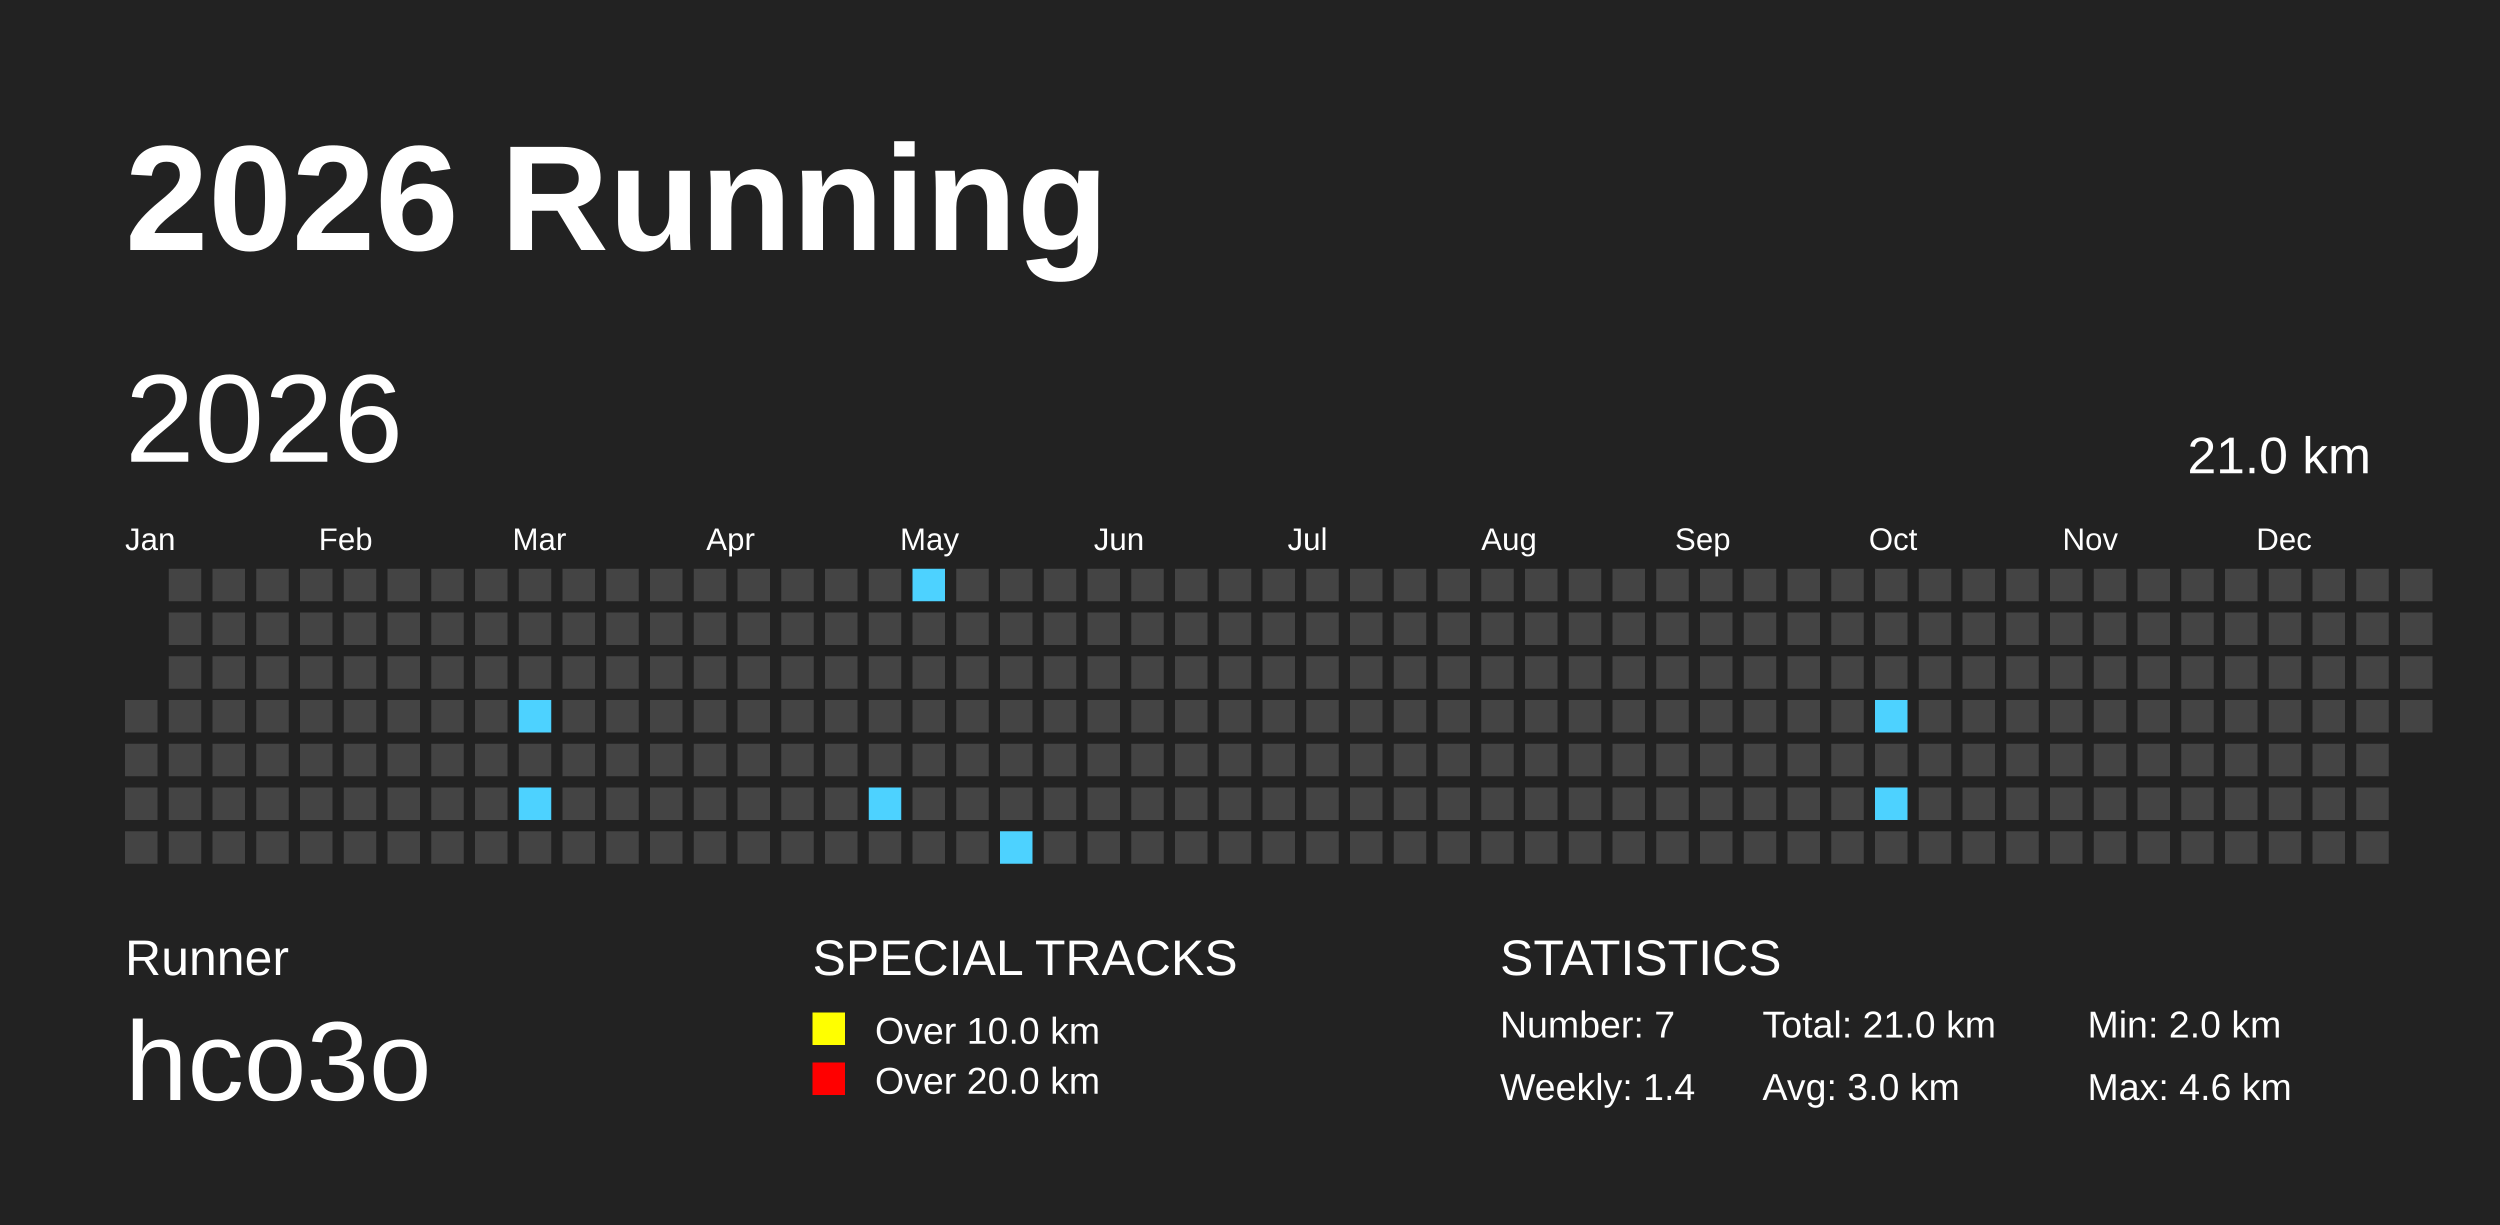
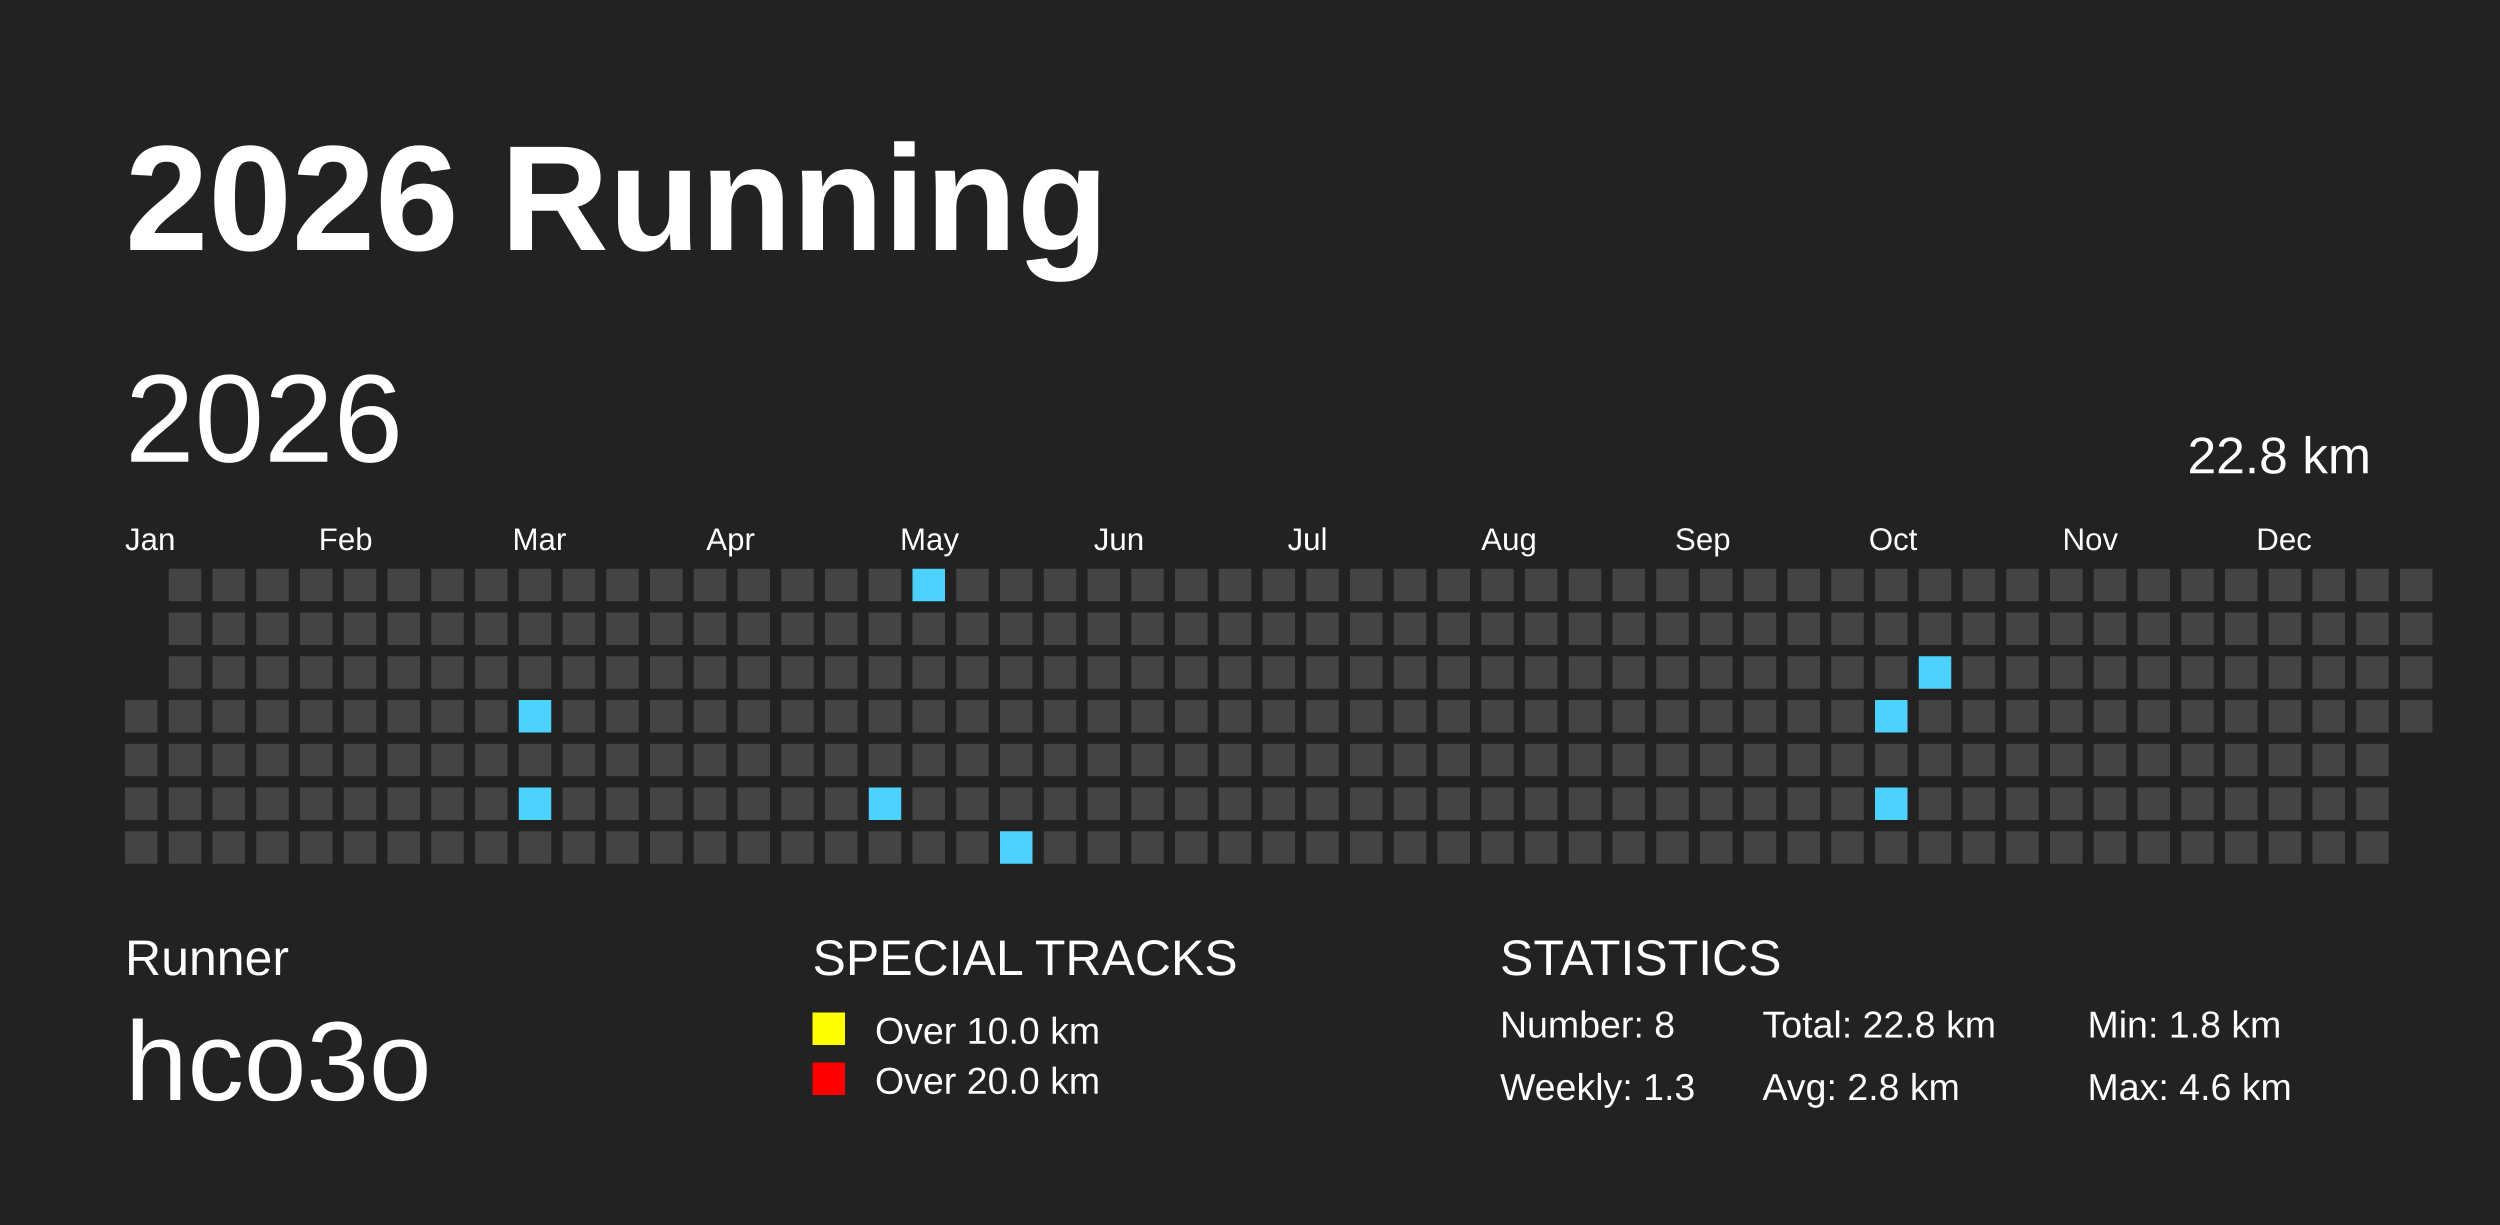
<svg xmlns="http://www.w3.org/2000/svg" baseProfile="full" height="98mm" version="1.1" viewBox="0,0,200,98" width="200mm">
  <defs />
  <rect fill="#222222" height="98" width="200" x="0" y="0" />
  <text fill="#FFFFFF" style="font-size:12px; font-family:Arial; font-weight:bold;" x="10" y="20">2026 Running</text>
  <text fill="#FFFFFF" style="font-size:4px; font-family:Arial" x="10" y="78">Runner</text>
  <text fill="#FFFFFF" style="font-size:9px; font-family:Arial" x="10" y="88">hco3o</text>
  <text fill="#FFFFFF" style="font-size:4px; font-family:Arial" x="65" y="78">SPECIAL TRACKS</text>
  <rect fill="yellow" height="2.6" width="2.6" x="65" y="81" />
  <text fill="#FFFFFF" style="font-size:3px; font-family:Arial" x="70" y="83.5">Over 10.0 km</text>
  <rect fill="red" height="2.6" width="2.6" x="65" y="85" />
  <text fill="#FFFFFF" style="font-size:3px; font-family:Arial" x="70" y="87.5">Over 20.0 km</text>
  <text fill="#FFFFFF" style="font-size:4px; font-family:Arial" x="120" y="78">STATISTICS</text>
-   <text fill="#FFFFFF" style="font-size:3px; font-family:Arial" x="120" y="83">Number: 7</text>
-   <text fill="#FFFFFF" style="font-size:3px; font-family:Arial" x="120" y="88">Weekly: 1.4</text>
-   <text fill="#FFFFFF" style="font-size:3px; font-family:Arial" x="141" y="83">Total: 21.0 km</text>
-   <text fill="#FFFFFF" style="font-size:3px; font-family:Arial" x="141" y="88">Avg: 3.0 km</text>
-   <text fill="#FFFFFF" style="font-size:3px; font-family:Arial" x="167" y="83">Min: 2.0 km</text>
+   <text fill="#FFFFFF" style="font-size:3px; font-family:Arial" x="120" y="83">Number: 8</text>
+   <text fill="#FFFFFF" style="font-size:3px; font-family:Arial" x="120" y="88">Weekly: 1.3</text>
+   <text fill="#FFFFFF" style="font-size:3px; font-family:Arial" x="141" y="83">Total: 22.8 km</text>
+   <text fill="#FFFFFF" style="font-size:3px; font-family:Arial" x="141" y="88">Avg: 2.8 km</text>
+   <text fill="#FFFFFF" style="font-size:3px; font-family:Arial" x="167" y="83">Min: 1.8 km</text>
  <text fill="#FFFFFF" style="font-size:3px; font-family:Arial" x="167" y="88">Max: 4.6 km</text>
  <text dominant-baseline="hanging" fill="#FFFFFF" style="font-size:10.0px; font-family:Arial;" x="10" y="30">2026</text>
-   <text dominant-baseline="hanging" fill="#FFFFFF" style="font-size:4.125px; font-family:Arial;" x="175" y="35">21.0 km</text>
+   <text dominant-baseline="hanging" fill="#FFFFFF" style="font-size:4.125px; font-family:Arial;" x="175" y="35">22.8 km</text>
  <text fill="#FFFFFF" style="font-size:2.5px; font-family:Arial" x="10.0" y="44">Jan</text>
  <text fill="#FFFFFF" style="font-size:2.5px; font-family:Arial" x="25.5" y="44">Feb</text>
  <text fill="#FFFFFF" style="font-size:2.5px; font-family:Arial" x="41.0" y="44">Mar</text>
  <text fill="#FFFFFF" style="font-size:2.5px; font-family:Arial" x="56.5" y="44">Apr</text>
  <text fill="#FFFFFF" style="font-size:2.5px; font-family:Arial" x="72.0" y="44">May</text>
  <text fill="#FFFFFF" style="font-size:2.5px; font-family:Arial" x="87.5" y="44">Jun</text>
  <text fill="#FFFFFF" style="font-size:2.5px; font-family:Arial" x="103.0" y="44">Jul</text>
  <text fill="#FFFFFF" style="font-size:2.5px; font-family:Arial" x="118.5" y="44">Aug</text>
  <text fill="#FFFFFF" style="font-size:2.5px; font-family:Arial" x="134.0" y="44">Sep</text>
  <text fill="#FFFFFF" style="font-size:2.5px; font-family:Arial" x="149.5" y="44">Oct</text>
  <text fill="#FFFFFF" style="font-size:2.5px; font-family:Arial" x="165.0" y="44">Nov</text>
  <text fill="#FFFFFF" style="font-size:2.5px; font-family:Arial" x="180.5" y="44">Dec</text>
  <rect fill="#444444" height="2.6" width="2.6" x="10.0" y="56.0" />
  <rect fill="#444444" height="2.6" width="2.6" x="10.0" y="59.5" />
  <rect fill="#444444" height="2.6" width="2.6" x="10.0" y="63.0" />
  <rect fill="#444444" height="2.6" width="2.6" x="10.0" y="66.5" />
  <rect fill="#444444" height="2.6" width="2.6" x="13.5" y="45.5" />
  <rect fill="#444444" height="2.6" width="2.6" x="13.5" y="49.0" />
  <rect fill="#444444" height="2.6" width="2.6" x="13.5" y="52.5" />
  <rect fill="#444444" height="2.6" width="2.6" x="13.5" y="56.0" />
  <rect fill="#444444" height="2.6" width="2.6" x="13.5" y="59.5" />
  <rect fill="#444444" height="2.6" width="2.6" x="13.5" y="63.0" />
  <rect fill="#444444" height="2.6" width="2.6" x="13.5" y="66.5" />
  <rect fill="#444444" height="2.6" width="2.6" x="17.0" y="45.5" />
  <rect fill="#444444" height="2.6" width="2.6" x="17.0" y="49.0" />
  <rect fill="#444444" height="2.6" width="2.6" x="17.0" y="52.5" />
  <rect fill="#444444" height="2.6" width="2.6" x="17.0" y="56.0" />
  <rect fill="#444444" height="2.6" width="2.6" x="17.0" y="59.5" />
  <rect fill="#444444" height="2.6" width="2.6" x="17.0" y="63.0" />
  <rect fill="#444444" height="2.6" width="2.6" x="17.0" y="66.5" />
  <rect fill="#444444" height="2.6" width="2.6" x="20.5" y="45.5" />
  <rect fill="#444444" height="2.6" width="2.6" x="20.5" y="49.0" />
  <rect fill="#444444" height="2.6" width="2.6" x="20.5" y="52.5" />
  <rect fill="#444444" height="2.6" width="2.6" x="20.5" y="56.0" />
  <rect fill="#444444" height="2.6" width="2.6" x="20.5" y="59.5" />
  <rect fill="#444444" height="2.6" width="2.6" x="20.5" y="63.0" />
  <rect fill="#444444" height="2.6" width="2.6" x="20.5" y="66.5" />
  <rect fill="#444444" height="2.6" width="2.6" x="24.0" y="45.5" />
  <rect fill="#444444" height="2.6" width="2.6" x="24.0" y="49.0" />
  <rect fill="#444444" height="2.6" width="2.6" x="24.0" y="52.5" />
  <rect fill="#444444" height="2.6" width="2.6" x="24.0" y="56.0" />
  <rect fill="#444444" height="2.6" width="2.6" x="24.0" y="59.5" />
  <rect fill="#444444" height="2.6" width="2.6" x="24.0" y="63.0" />
  <rect fill="#444444" height="2.6" width="2.6" x="24.0" y="66.5" />
  <rect fill="#444444" height="2.6" width="2.6" x="27.5" y="45.5" />
  <rect fill="#444444" height="2.6" width="2.6" x="27.5" y="49.0" />
  <rect fill="#444444" height="2.6" width="2.6" x="27.5" y="52.5" />
  <rect fill="#444444" height="2.6" width="2.6" x="27.5" y="56.0" />
  <rect fill="#444444" height="2.6" width="2.6" x="27.5" y="59.5" />
  <rect fill="#444444" height="2.6" width="2.6" x="27.5" y="63.0" />
  <rect fill="#444444" height="2.6" width="2.6" x="27.5" y="66.5" />
  <rect fill="#444444" height="2.6" width="2.6" x="31.0" y="45.5" />
  <rect fill="#444444" height="2.6" width="2.6" x="31.0" y="49.0" />
  <rect fill="#444444" height="2.6" width="2.6" x="31.0" y="52.5" />
  <rect fill="#444444" height="2.6" width="2.6" x="31.0" y="56.0" />
  <rect fill="#444444" height="2.6" width="2.6" x="31.0" y="59.5" />
  <rect fill="#444444" height="2.6" width="2.6" x="31.0" y="63.0" />
  <rect fill="#444444" height="2.6" width="2.6" x="31.0" y="66.5" />
  <rect fill="#444444" height="2.6" width="2.6" x="34.5" y="45.5" />
  <rect fill="#444444" height="2.6" width="2.6" x="34.5" y="49.0" />
  <rect fill="#444444" height="2.6" width="2.6" x="34.5" y="52.5" />
  <rect fill="#444444" height="2.6" width="2.6" x="34.5" y="56.0" />
  <rect fill="#444444" height="2.6" width="2.6" x="34.5" y="59.5" />
  <rect fill="#444444" height="2.6" width="2.6" x="34.5" y="63.0" />
  <rect fill="#444444" height="2.6" width="2.6" x="34.5" y="66.5" />
  <rect fill="#444444" height="2.6" width="2.6" x="38.0" y="45.5" />
  <rect fill="#444444" height="2.6" width="2.6" x="38.0" y="49.0" />
  <rect fill="#444444" height="2.6" width="2.6" x="38.0" y="52.5" />
  <rect fill="#444444" height="2.6" width="2.6" x="38.0" y="56.0" />
  <rect fill="#444444" height="2.6" width="2.6" x="38.0" y="59.5" />
  <rect fill="#444444" height="2.6" width="2.6" x="38.0" y="63.0" />
  <rect fill="#444444" height="2.6" width="2.6" x="38.0" y="66.5" />
  <rect fill="#444444" height="2.6" width="2.6" x="41.5" y="45.5" />
  <rect fill="#444444" height="2.6" width="2.6" x="41.5" y="49.0" />
  <rect fill="#444444" height="2.6" width="2.6" x="41.5" y="52.5" />
  <rect fill="#4DD2FF" height="2.6" width="2.6" x="41.5" y="56.0" />
  <rect fill="#444444" height="2.6" width="2.6" x="41.5" y="59.5" />
  <rect fill="#4DD2FF" height="2.6" width="2.6" x="41.5" y="63.0" />
  <rect fill="#444444" height="2.6" width="2.6" x="41.5" y="66.5" />
  <rect fill="#444444" height="2.6" width="2.6" x="45.0" y="45.5" />
  <rect fill="#444444" height="2.6" width="2.6" x="45.0" y="49.0" />
  <rect fill="#444444" height="2.6" width="2.6" x="45.0" y="52.5" />
  <rect fill="#444444" height="2.6" width="2.6" x="45.0" y="56.0" />
  <rect fill="#444444" height="2.6" width="2.6" x="45.0" y="59.5" />
  <rect fill="#444444" height="2.6" width="2.6" x="45.0" y="63.0" />
  <rect fill="#444444" height="2.6" width="2.6" x="45.0" y="66.5" />
  <rect fill="#444444" height="2.6" width="2.6" x="48.5" y="45.5" />
  <rect fill="#444444" height="2.6" width="2.6" x="48.5" y="49.0" />
  <rect fill="#444444" height="2.6" width="2.6" x="48.5" y="52.5" />
  <rect fill="#444444" height="2.6" width="2.6" x="48.5" y="56.0" />
  <rect fill="#444444" height="2.6" width="2.6" x="48.5" y="59.5" />
  <rect fill="#444444" height="2.6" width="2.6" x="48.5" y="63.0" />
  <rect fill="#444444" height="2.6" width="2.6" x="48.5" y="66.5" />
  <rect fill="#444444" height="2.6" width="2.6" x="52.0" y="45.5" />
  <rect fill="#444444" height="2.6" width="2.6" x="52.0" y="49.0" />
  <rect fill="#444444" height="2.6" width="2.6" x="52.0" y="52.5" />
  <rect fill="#444444" height="2.6" width="2.6" x="52.0" y="56.0" />
  <rect fill="#444444" height="2.6" width="2.6" x="52.0" y="59.5" />
  <rect fill="#444444" height="2.6" width="2.6" x="52.0" y="63.0" />
  <rect fill="#444444" height="2.6" width="2.6" x="52.0" y="66.5" />
  <rect fill="#444444" height="2.6" width="2.6" x="55.5" y="45.5" />
  <rect fill="#444444" height="2.6" width="2.6" x="55.5" y="49.0" />
  <rect fill="#444444" height="2.6" width="2.6" x="55.5" y="52.5" />
  <rect fill="#444444" height="2.6" width="2.6" x="55.5" y="56.0" />
  <rect fill="#444444" height="2.6" width="2.6" x="55.5" y="59.5" />
  <rect fill="#444444" height="2.6" width="2.6" x="55.5" y="63.0" />
  <rect fill="#444444" height="2.6" width="2.6" x="55.5" y="66.5" />
  <rect fill="#444444" height="2.6" width="2.6" x="59.0" y="45.5" />
  <rect fill="#444444" height="2.6" width="2.6" x="59.0" y="49.0" />
  <rect fill="#444444" height="2.6" width="2.6" x="59.0" y="52.5" />
  <rect fill="#444444" height="2.6" width="2.6" x="59.0" y="56.0" />
  <rect fill="#444444" height="2.6" width="2.6" x="59.0" y="59.5" />
  <rect fill="#444444" height="2.6" width="2.6" x="59.0" y="63.0" />
  <rect fill="#444444" height="2.6" width="2.6" x="59.0" y="66.5" />
  <rect fill="#444444" height="2.6" width="2.6" x="62.5" y="45.5" />
  <rect fill="#444444" height="2.6" width="2.6" x="62.5" y="49.0" />
  <rect fill="#444444" height="2.6" width="2.6" x="62.5" y="52.5" />
  <rect fill="#444444" height="2.6" width="2.6" x="62.5" y="56.0" />
  <rect fill="#444444" height="2.6" width="2.6" x="62.5" y="59.5" />
  <rect fill="#444444" height="2.6" width="2.6" x="62.5" y="63.0" />
  <rect fill="#444444" height="2.6" width="2.6" x="62.5" y="66.5" />
  <rect fill="#444444" height="2.6" width="2.6" x="66.0" y="45.5" />
  <rect fill="#444444" height="2.6" width="2.6" x="66.0" y="49.0" />
  <rect fill="#444444" height="2.6" width="2.6" x="66.0" y="52.5" />
  <rect fill="#444444" height="2.6" width="2.6" x="66.0" y="56.0" />
  <rect fill="#444444" height="2.6" width="2.6" x="66.0" y="59.5" />
  <rect fill="#444444" height="2.6" width="2.6" x="66.0" y="63.0" />
  <rect fill="#444444" height="2.6" width="2.6" x="66.0" y="66.5" />
  <rect fill="#444444" height="2.6" width="2.6" x="69.5" y="45.5" />
  <rect fill="#444444" height="2.6" width="2.6" x="69.5" y="49.0" />
  <rect fill="#444444" height="2.6" width="2.6" x="69.5" y="52.5" />
  <rect fill="#444444" height="2.6" width="2.6" x="69.5" y="56.0" />
  <rect fill="#444444" height="2.6" width="2.6" x="69.5" y="59.5" />
  <rect fill="#4DD2FF" height="2.6" width="2.6" x="69.5" y="63.0" />
  <rect fill="#444444" height="2.6" width="2.6" x="69.5" y="66.5" />
  <rect fill="#4DD2FF" height="2.6" width="2.6" x="73.0" y="45.5" />
  <rect fill="#444444" height="2.6" width="2.6" x="73.0" y="49.0" />
  <rect fill="#444444" height="2.6" width="2.6" x="73.0" y="52.5" />
  <rect fill="#444444" height="2.6" width="2.6" x="73.0" y="56.0" />
  <rect fill="#444444" height="2.6" width="2.6" x="73.0" y="59.5" />
  <rect fill="#444444" height="2.6" width="2.6" x="73.0" y="63.0" />
  <rect fill="#444444" height="2.6" width="2.6" x="73.0" y="66.5" />
  <rect fill="#444444" height="2.6" width="2.6" x="76.5" y="45.5" />
  <rect fill="#444444" height="2.6" width="2.6" x="76.5" y="49.0" />
  <rect fill="#444444" height="2.6" width="2.6" x="76.5" y="52.5" />
  <rect fill="#444444" height="2.6" width="2.6" x="76.5" y="56.0" />
  <rect fill="#444444" height="2.6" width="2.6" x="76.5" y="59.5" />
  <rect fill="#444444" height="2.6" width="2.6" x="76.5" y="63.0" />
  <rect fill="#444444" height="2.6" width="2.6" x="76.5" y="66.5" />
  <rect fill="#444444" height="2.6" width="2.6" x="80.0" y="45.5" />
  <rect fill="#444444" height="2.6" width="2.6" x="80.0" y="49.0" />
  <rect fill="#444444" height="2.6" width="2.6" x="80.0" y="52.5" />
  <rect fill="#444444" height="2.6" width="2.6" x="80.0" y="56.0" />
  <rect fill="#444444" height="2.6" width="2.6" x="80.0" y="59.5" />
  <rect fill="#444444" height="2.6" width="2.6" x="80.0" y="63.0" />
  <rect fill="#4DD2FF" height="2.6" width="2.6" x="80.0" y="66.5" />
  <rect fill="#444444" height="2.6" width="2.6" x="83.5" y="45.5" />
  <rect fill="#444444" height="2.6" width="2.6" x="83.5" y="49.0" />
  <rect fill="#444444" height="2.6" width="2.6" x="83.5" y="52.5" />
  <rect fill="#444444" height="2.6" width="2.6" x="83.5" y="56.0" />
  <rect fill="#444444" height="2.6" width="2.6" x="83.5" y="59.5" />
  <rect fill="#444444" height="2.6" width="2.6" x="83.5" y="63.0" />
  <rect fill="#444444" height="2.6" width="2.6" x="83.5" y="66.5" />
  <rect fill="#444444" height="2.6" width="2.6" x="87.0" y="45.5" />
  <rect fill="#444444" height="2.6" width="2.6" x="87.0" y="49.0" />
  <rect fill="#444444" height="2.6" width="2.6" x="87.0" y="52.5" />
  <rect fill="#444444" height="2.6" width="2.6" x="87.0" y="56.0" />
  <rect fill="#444444" height="2.6" width="2.6" x="87.0" y="59.5" />
  <rect fill="#444444" height="2.6" width="2.6" x="87.0" y="63.0" />
  <rect fill="#444444" height="2.6" width="2.6" x="87.0" y="66.5" />
  <rect fill="#444444" height="2.6" width="2.6" x="90.5" y="45.5" />
  <rect fill="#444444" height="2.6" width="2.6" x="90.5" y="49.0" />
  <rect fill="#444444" height="2.6" width="2.6" x="90.5" y="52.5" />
  <rect fill="#444444" height="2.6" width="2.6" x="90.5" y="56.0" />
  <rect fill="#444444" height="2.6" width="2.6" x="90.5" y="59.5" />
  <rect fill="#444444" height="2.6" width="2.6" x="90.5" y="63.0" />
  <rect fill="#444444" height="2.6" width="2.6" x="90.5" y="66.5" />
  <rect fill="#444444" height="2.6" width="2.6" x="94.0" y="45.5" />
  <rect fill="#444444" height="2.6" width="2.6" x="94.0" y="49.0" />
  <rect fill="#444444" height="2.6" width="2.6" x="94.0" y="52.5" />
  <rect fill="#444444" height="2.6" width="2.6" x="94.0" y="56.0" />
  <rect fill="#444444" height="2.6" width="2.6" x="94.0" y="59.5" />
  <rect fill="#444444" height="2.6" width="2.6" x="94.0" y="63.0" />
  <rect fill="#444444" height="2.6" width="2.6" x="94.0" y="66.5" />
  <rect fill="#444444" height="2.6" width="2.6" x="97.5" y="45.5" />
  <rect fill="#444444" height="2.6" width="2.6" x="97.5" y="49.0" />
  <rect fill="#444444" height="2.6" width="2.6" x="97.5" y="52.5" />
  <rect fill="#444444" height="2.6" width="2.6" x="97.5" y="56.0" />
  <rect fill="#444444" height="2.6" width="2.6" x="97.5" y="59.5" />
  <rect fill="#444444" height="2.6" width="2.6" x="97.5" y="63.0" />
  <rect fill="#444444" height="2.6" width="2.6" x="97.5" y="66.5" />
  <rect fill="#444444" height="2.6" width="2.6" x="101.0" y="45.5" />
  <rect fill="#444444" height="2.6" width="2.6" x="101.0" y="49.0" />
  <rect fill="#444444" height="2.6" width="2.6" x="101.0" y="52.5" />
  <rect fill="#444444" height="2.6" width="2.6" x="101.0" y="56.0" />
  <rect fill="#444444" height="2.6" width="2.6" x="101.0" y="59.5" />
  <rect fill="#444444" height="2.6" width="2.6" x="101.0" y="63.0" />
  <rect fill="#444444" height="2.6" width="2.6" x="101.0" y="66.5" />
  <rect fill="#444444" height="2.6" width="2.6" x="104.5" y="45.5" />
  <rect fill="#444444" height="2.6" width="2.6" x="104.5" y="49.0" />
  <rect fill="#444444" height="2.6" width="2.6" x="104.5" y="52.5" />
  <rect fill="#444444" height="2.6" width="2.6" x="104.5" y="56.0" />
  <rect fill="#444444" height="2.6" width="2.6" x="104.5" y="59.5" />
  <rect fill="#444444" height="2.6" width="2.6" x="104.5" y="63.0" />
  <rect fill="#444444" height="2.6" width="2.6" x="104.5" y="66.5" />
  <rect fill="#444444" height="2.6" width="2.6" x="108.0" y="45.5" />
  <rect fill="#444444" height="2.6" width="2.6" x="108.0" y="49.0" />
  <rect fill="#444444" height="2.6" width="2.6" x="108.0" y="52.5" />
  <rect fill="#444444" height="2.6" width="2.6" x="108.0" y="56.0" />
  <rect fill="#444444" height="2.6" width="2.6" x="108.0" y="59.5" />
  <rect fill="#444444" height="2.6" width="2.6" x="108.0" y="63.0" />
  <rect fill="#444444" height="2.6" width="2.6" x="108.0" y="66.5" />
  <rect fill="#444444" height="2.6" width="2.6" x="111.5" y="45.5" />
  <rect fill="#444444" height="2.6" width="2.6" x="111.5" y="49.0" />
  <rect fill="#444444" height="2.6" width="2.6" x="111.5" y="52.5" />
  <rect fill="#444444" height="2.6" width="2.6" x="111.5" y="56.0" />
  <rect fill="#444444" height="2.6" width="2.6" x="111.5" y="59.5" />
  <rect fill="#444444" height="2.6" width="2.6" x="111.5" y="63.0" />
  <rect fill="#444444" height="2.6" width="2.6" x="111.5" y="66.5" />
  <rect fill="#444444" height="2.6" width="2.6" x="115.0" y="45.5" />
  <rect fill="#444444" height="2.6" width="2.6" x="115.0" y="49.0" />
  <rect fill="#444444" height="2.6" width="2.6" x="115.0" y="52.5" />
  <rect fill="#444444" height="2.6" width="2.6" x="115.0" y="56.0" />
  <rect fill="#444444" height="2.6" width="2.6" x="115.0" y="59.5" />
  <rect fill="#444444" height="2.6" width="2.6" x="115.0" y="63.0" />
  <rect fill="#444444" height="2.6" width="2.6" x="115.0" y="66.5" />
  <rect fill="#444444" height="2.6" width="2.6" x="118.5" y="45.5" />
  <rect fill="#444444" height="2.6" width="2.6" x="118.5" y="49.0" />
  <rect fill="#444444" height="2.6" width="2.6" x="118.5" y="52.5" />
  <rect fill="#444444" height="2.6" width="2.6" x="118.5" y="56.0" />
  <rect fill="#444444" height="2.6" width="2.6" x="118.5" y="59.5" />
  <rect fill="#444444" height="2.6" width="2.6" x="118.5" y="63.0" />
  <rect fill="#444444" height="2.6" width="2.6" x="118.5" y="66.5" />
  <rect fill="#444444" height="2.6" width="2.6" x="122.0" y="45.5" />
  <rect fill="#444444" height="2.6" width="2.6" x="122.0" y="49.0" />
  <rect fill="#444444" height="2.6" width="2.6" x="122.0" y="52.5" />
  <rect fill="#444444" height="2.6" width="2.6" x="122.0" y="56.0" />
  <rect fill="#444444" height="2.6" width="2.6" x="122.0" y="59.5" />
  <rect fill="#444444" height="2.6" width="2.6" x="122.0" y="63.0" />
  <rect fill="#444444" height="2.6" width="2.6" x="122.0" y="66.5" />
  <rect fill="#444444" height="2.6" width="2.6" x="125.5" y="45.5" />
  <rect fill="#444444" height="2.6" width="2.6" x="125.5" y="49.0" />
  <rect fill="#444444" height="2.6" width="2.6" x="125.5" y="52.5" />
  <rect fill="#444444" height="2.6" width="2.6" x="125.5" y="56.0" />
  <rect fill="#444444" height="2.6" width="2.6" x="125.5" y="59.5" />
  <rect fill="#444444" height="2.6" width="2.6" x="125.5" y="63.0" />
  <rect fill="#444444" height="2.6" width="2.6" x="125.5" y="66.5" />
  <rect fill="#444444" height="2.6" width="2.6" x="129.0" y="45.5" />
  <rect fill="#444444" height="2.6" width="2.6" x="129.0" y="49.0" />
  <rect fill="#444444" height="2.6" width="2.6" x="129.0" y="52.5" />
  <rect fill="#444444" height="2.6" width="2.6" x="129.0" y="56.0" />
  <rect fill="#444444" height="2.6" width="2.6" x="129.0" y="59.5" />
  <rect fill="#444444" height="2.6" width="2.6" x="129.0" y="63.0" />
  <rect fill="#444444" height="2.6" width="2.6" x="129.0" y="66.5" />
  <rect fill="#444444" height="2.6" width="2.6" x="132.5" y="45.5" />
  <rect fill="#444444" height="2.6" width="2.6" x="132.5" y="49.0" />
  <rect fill="#444444" height="2.6" width="2.6" x="132.5" y="52.5" />
  <rect fill="#444444" height="2.6" width="2.6" x="132.5" y="56.0" />
  <rect fill="#444444" height="2.6" width="2.6" x="132.5" y="59.5" />
  <rect fill="#444444" height="2.6" width="2.6" x="132.5" y="63.0" />
  <rect fill="#444444" height="2.6" width="2.6" x="132.5" y="66.5" />
  <rect fill="#444444" height="2.6" width="2.6" x="136.0" y="45.5" />
  <rect fill="#444444" height="2.6" width="2.6" x="136.0" y="49.0" />
  <rect fill="#444444" height="2.6" width="2.6" x="136.0" y="52.5" />
  <rect fill="#444444" height="2.6" width="2.6" x="136.0" y="56.0" />
  <rect fill="#444444" height="2.6" width="2.6" x="136.0" y="59.5" />
  <rect fill="#444444" height="2.6" width="2.6" x="136.0" y="63.0" />
  <rect fill="#444444" height="2.6" width="2.6" x="136.0" y="66.5" />
  <rect fill="#444444" height="2.6" width="2.6" x="139.5" y="45.5" />
  <rect fill="#444444" height="2.6" width="2.6" x="139.5" y="49.0" />
  <rect fill="#444444" height="2.6" width="2.6" x="139.5" y="52.5" />
  <rect fill="#444444" height="2.6" width="2.6" x="139.5" y="56.0" />
  <rect fill="#444444" height="2.6" width="2.6" x="139.5" y="59.5" />
  <rect fill="#444444" height="2.6" width="2.6" x="139.5" y="63.0" />
  <rect fill="#444444" height="2.6" width="2.6" x="139.5" y="66.5" />
  <rect fill="#444444" height="2.6" width="2.6" x="143.0" y="45.5" />
  <rect fill="#444444" height="2.6" width="2.6" x="143.0" y="49.0" />
  <rect fill="#444444" height="2.6" width="2.6" x="143.0" y="52.5" />
  <rect fill="#444444" height="2.6" width="2.6" x="143.0" y="56.0" />
  <rect fill="#444444" height="2.6" width="2.6" x="143.0" y="59.5" />
  <rect fill="#444444" height="2.6" width="2.6" x="143.0" y="63.0" />
  <rect fill="#444444" height="2.6" width="2.6" x="143.0" y="66.5" />
  <rect fill="#444444" height="2.6" width="2.6" x="146.5" y="45.5" />
  <rect fill="#444444" height="2.6" width="2.6" x="146.5" y="49.0" />
  <rect fill="#444444" height="2.6" width="2.6" x="146.5" y="52.5" />
  <rect fill="#444444" height="2.6" width="2.6" x="146.5" y="56.0" />
  <rect fill="#444444" height="2.6" width="2.6" x="146.5" y="59.5" />
  <rect fill="#444444" height="2.6" width="2.6" x="146.5" y="63.0" />
  <rect fill="#444444" height="2.6" width="2.6" x="146.5" y="66.5" />
  <rect fill="#444444" height="2.6" width="2.6" x="150.0" y="45.5" />
  <rect fill="#444444" height="2.6" width="2.6" x="150.0" y="49.0" />
  <rect fill="#444444" height="2.6" width="2.6" x="150.0" y="52.5" />
  <rect fill="#4DD2FF" height="2.6" width="2.6" x="150.0" y="56.0" />
  <rect fill="#444444" height="2.6" width="2.6" x="150.0" y="59.5" />
  <rect fill="#4DD2FF" height="2.6" width="2.6" x="150.0" y="63.0" />
  <rect fill="#444444" height="2.6" width="2.6" x="150.0" y="66.5" />
  <rect fill="#444444" height="2.6" width="2.6" x="153.5" y="45.5" />
  <rect fill="#444444" height="2.6" width="2.6" x="153.5" y="49.0" />
-   <rect fill="#444444" height="2.6" width="2.6" x="153.5" y="52.5" />
+   <rect fill="#4DD2FF" height="2.6" width="2.6" x="153.5" y="52.5" />
  <rect fill="#444444" height="2.6" width="2.6" x="153.5" y="56.0" />
  <rect fill="#444444" height="2.6" width="2.6" x="153.5" y="59.5" />
  <rect fill="#444444" height="2.6" width="2.6" x="153.5" y="63.0" />
  <rect fill="#444444" height="2.6" width="2.6" x="153.5" y="66.5" />
  <rect fill="#444444" height="2.6" width="2.6" x="157.0" y="45.5" />
  <rect fill="#444444" height="2.6" width="2.6" x="157.0" y="49.0" />
  <rect fill="#444444" height="2.6" width="2.6" x="157.0" y="52.5" />
  <rect fill="#444444" height="2.6" width="2.6" x="157.0" y="56.0" />
  <rect fill="#444444" height="2.6" width="2.6" x="157.0" y="59.5" />
  <rect fill="#444444" height="2.6" width="2.6" x="157.0" y="63.0" />
  <rect fill="#444444" height="2.6" width="2.6" x="157.0" y="66.5" />
  <rect fill="#444444" height="2.6" width="2.6" x="160.5" y="45.5" />
  <rect fill="#444444" height="2.6" width="2.6" x="160.5" y="49.0" />
  <rect fill="#444444" height="2.6" width="2.6" x="160.5" y="52.5" />
  <rect fill="#444444" height="2.6" width="2.6" x="160.5" y="56.0" />
  <rect fill="#444444" height="2.6" width="2.6" x="160.5" y="59.5" />
  <rect fill="#444444" height="2.6" width="2.6" x="160.5" y="63.0" />
  <rect fill="#444444" height="2.6" width="2.6" x="160.5" y="66.5" />
  <rect fill="#444444" height="2.6" width="2.6" x="164.0" y="45.5" />
  <rect fill="#444444" height="2.6" width="2.6" x="164.0" y="49.0" />
  <rect fill="#444444" height="2.6" width="2.6" x="164.0" y="52.5" />
  <rect fill="#444444" height="2.6" width="2.6" x="164.0" y="56.0" />
  <rect fill="#444444" height="2.6" width="2.6" x="164.0" y="59.5" />
  <rect fill="#444444" height="2.6" width="2.6" x="164.0" y="63.0" />
  <rect fill="#444444" height="2.6" width="2.6" x="164.0" y="66.5" />
  <rect fill="#444444" height="2.6" width="2.6" x="167.5" y="45.5" />
  <rect fill="#444444" height="2.6" width="2.6" x="167.5" y="49.0" />
  <rect fill="#444444" height="2.6" width="2.6" x="167.5" y="52.5" />
  <rect fill="#444444" height="2.6" width="2.6" x="167.5" y="56.0" />
  <rect fill="#444444" height="2.6" width="2.6" x="167.5" y="59.5" />
  <rect fill="#444444" height="2.6" width="2.6" x="167.5" y="63.0" />
  <rect fill="#444444" height="2.6" width="2.6" x="167.5" y="66.5" />
  <rect fill="#444444" height="2.6" width="2.6" x="171.0" y="45.5" />
  <rect fill="#444444" height="2.6" width="2.6" x="171.0" y="49.0" />
  <rect fill="#444444" height="2.6" width="2.6" x="171.0" y="52.5" />
  <rect fill="#444444" height="2.6" width="2.6" x="171.0" y="56.0" />
  <rect fill="#444444" height="2.6" width="2.6" x="171.0" y="59.5" />
  <rect fill="#444444" height="2.6" width="2.6" x="171.0" y="63.0" />
  <rect fill="#444444" height="2.6" width="2.6" x="171.0" y="66.5" />
  <rect fill="#444444" height="2.6" width="2.6" x="174.5" y="45.5" />
  <rect fill="#444444" height="2.6" width="2.6" x="174.5" y="49.0" />
  <rect fill="#444444" height="2.6" width="2.6" x="174.5" y="52.5" />
  <rect fill="#444444" height="2.6" width="2.6" x="174.5" y="56.0" />
  <rect fill="#444444" height="2.6" width="2.6" x="174.5" y="59.5" />
  <rect fill="#444444" height="2.6" width="2.6" x="174.5" y="63.0" />
  <rect fill="#444444" height="2.6" width="2.6" x="174.5" y="66.5" />
  <rect fill="#444444" height="2.6" width="2.6" x="178.0" y="45.5" />
  <rect fill="#444444" height="2.6" width="2.6" x="178.0" y="49.0" />
  <rect fill="#444444" height="2.6" width="2.6" x="178.0" y="52.5" />
  <rect fill="#444444" height="2.6" width="2.6" x="178.0" y="56.0" />
  <rect fill="#444444" height="2.6" width="2.6" x="178.0" y="59.5" />
  <rect fill="#444444" height="2.6" width="2.6" x="178.0" y="63.0" />
  <rect fill="#444444" height="2.6" width="2.6" x="178.0" y="66.5" />
  <rect fill="#444444" height="2.6" width="2.6" x="181.5" y="45.5" />
  <rect fill="#444444" height="2.6" width="2.6" x="181.5" y="49.0" />
  <rect fill="#444444" height="2.6" width="2.6" x="181.5" y="52.5" />
  <rect fill="#444444" height="2.6" width="2.6" x="181.5" y="56.0" />
  <rect fill="#444444" height="2.6" width="2.6" x="181.5" y="59.5" />
  <rect fill="#444444" height="2.6" width="2.6" x="181.5" y="63.0" />
  <rect fill="#444444" height="2.6" width="2.6" x="181.5" y="66.5" />
  <rect fill="#444444" height="2.6" width="2.6" x="185.0" y="45.5" />
  <rect fill="#444444" height="2.6" width="2.6" x="185.0" y="49.0" />
  <rect fill="#444444" height="2.6" width="2.6" x="185.0" y="52.5" />
  <rect fill="#444444" height="2.6" width="2.6" x="185.0" y="56.0" />
  <rect fill="#444444" height="2.6" width="2.6" x="185.0" y="59.5" />
  <rect fill="#444444" height="2.6" width="2.6" x="185.0" y="63.0" />
  <rect fill="#444444" height="2.6" width="2.6" x="185.0" y="66.5" />
  <rect fill="#444444" height="2.6" width="2.6" x="188.5" y="45.5" />
  <rect fill="#444444" height="2.6" width="2.6" x="188.5" y="49.0" />
  <rect fill="#444444" height="2.6" width="2.6" x="188.5" y="52.5" />
  <rect fill="#444444" height="2.6" width="2.6" x="188.5" y="56.0" />
  <rect fill="#444444" height="2.6" width="2.6" x="188.5" y="59.5" />
  <rect fill="#444444" height="2.6" width="2.6" x="188.5" y="63.0" />
  <rect fill="#444444" height="2.6" width="2.6" x="188.5" y="66.5" />
  <rect fill="#444444" height="2.6" width="2.6" x="192.0" y="45.5" />
  <rect fill="#444444" height="2.6" width="2.6" x="192.0" y="49.0" />
  <rect fill="#444444" height="2.6" width="2.6" x="192.0" y="52.5" />
  <rect fill="#444444" height="2.6" width="2.6" x="192.0" y="56.0" />
</svg>
